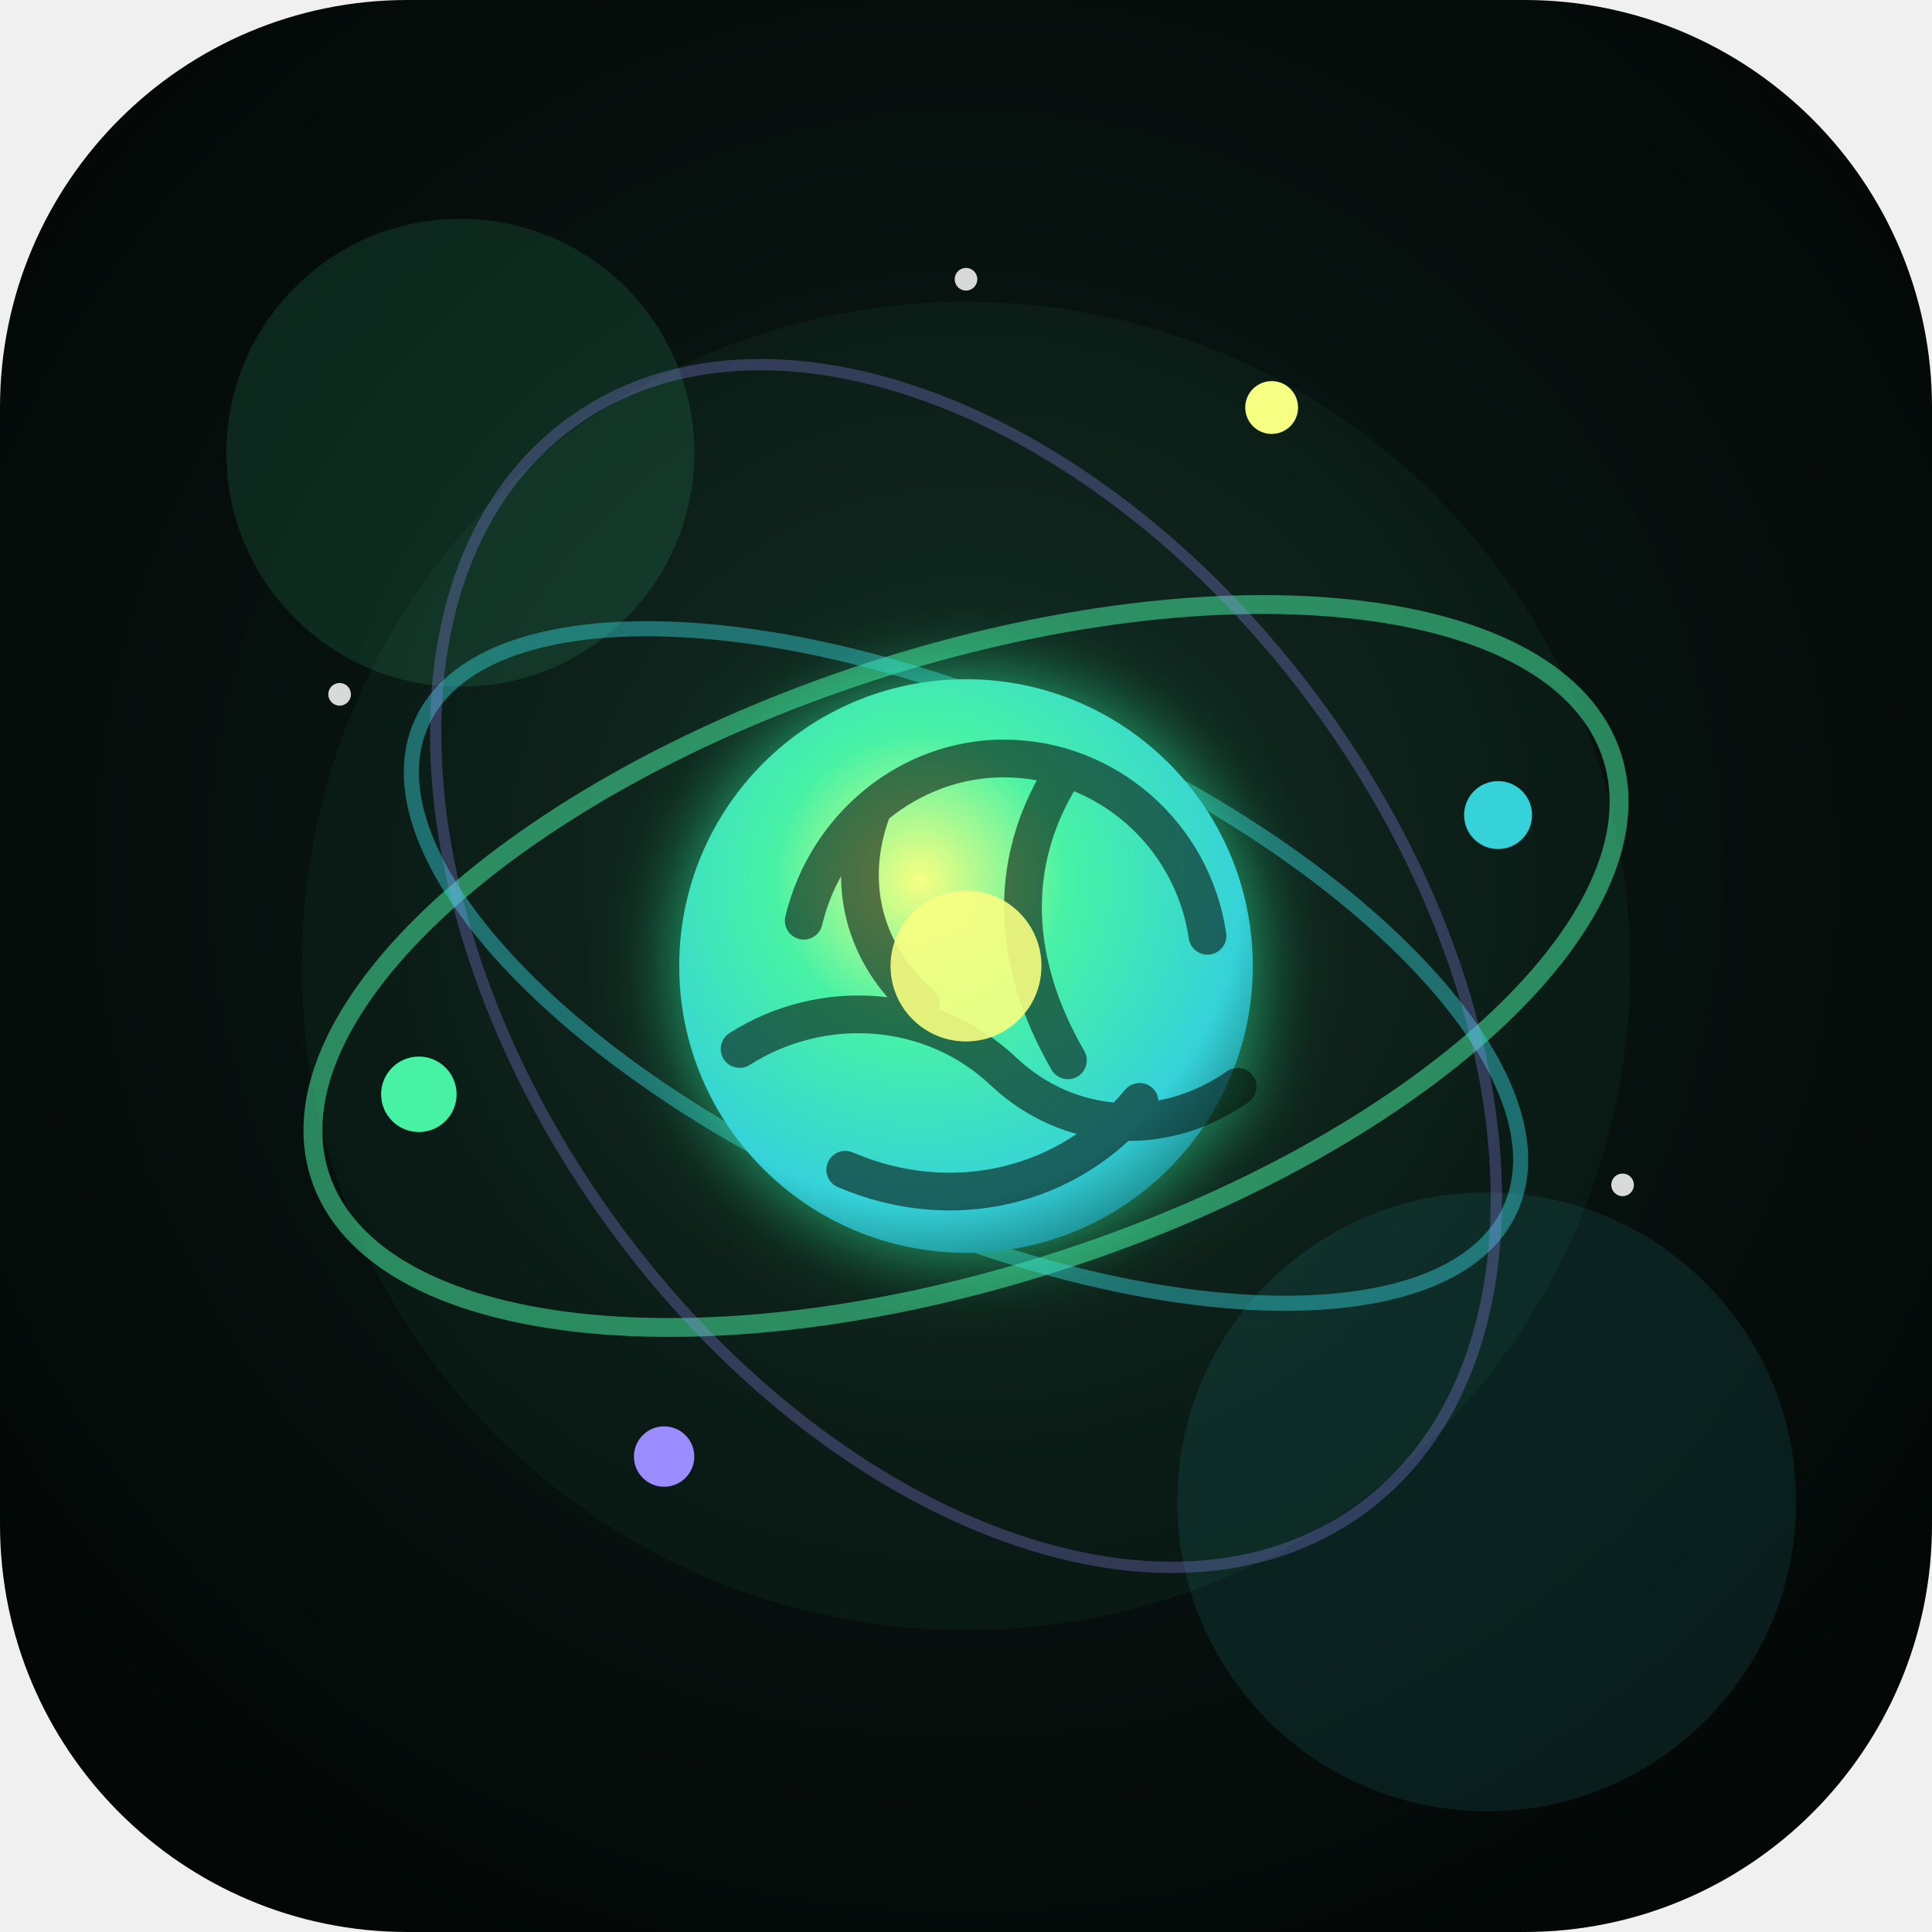
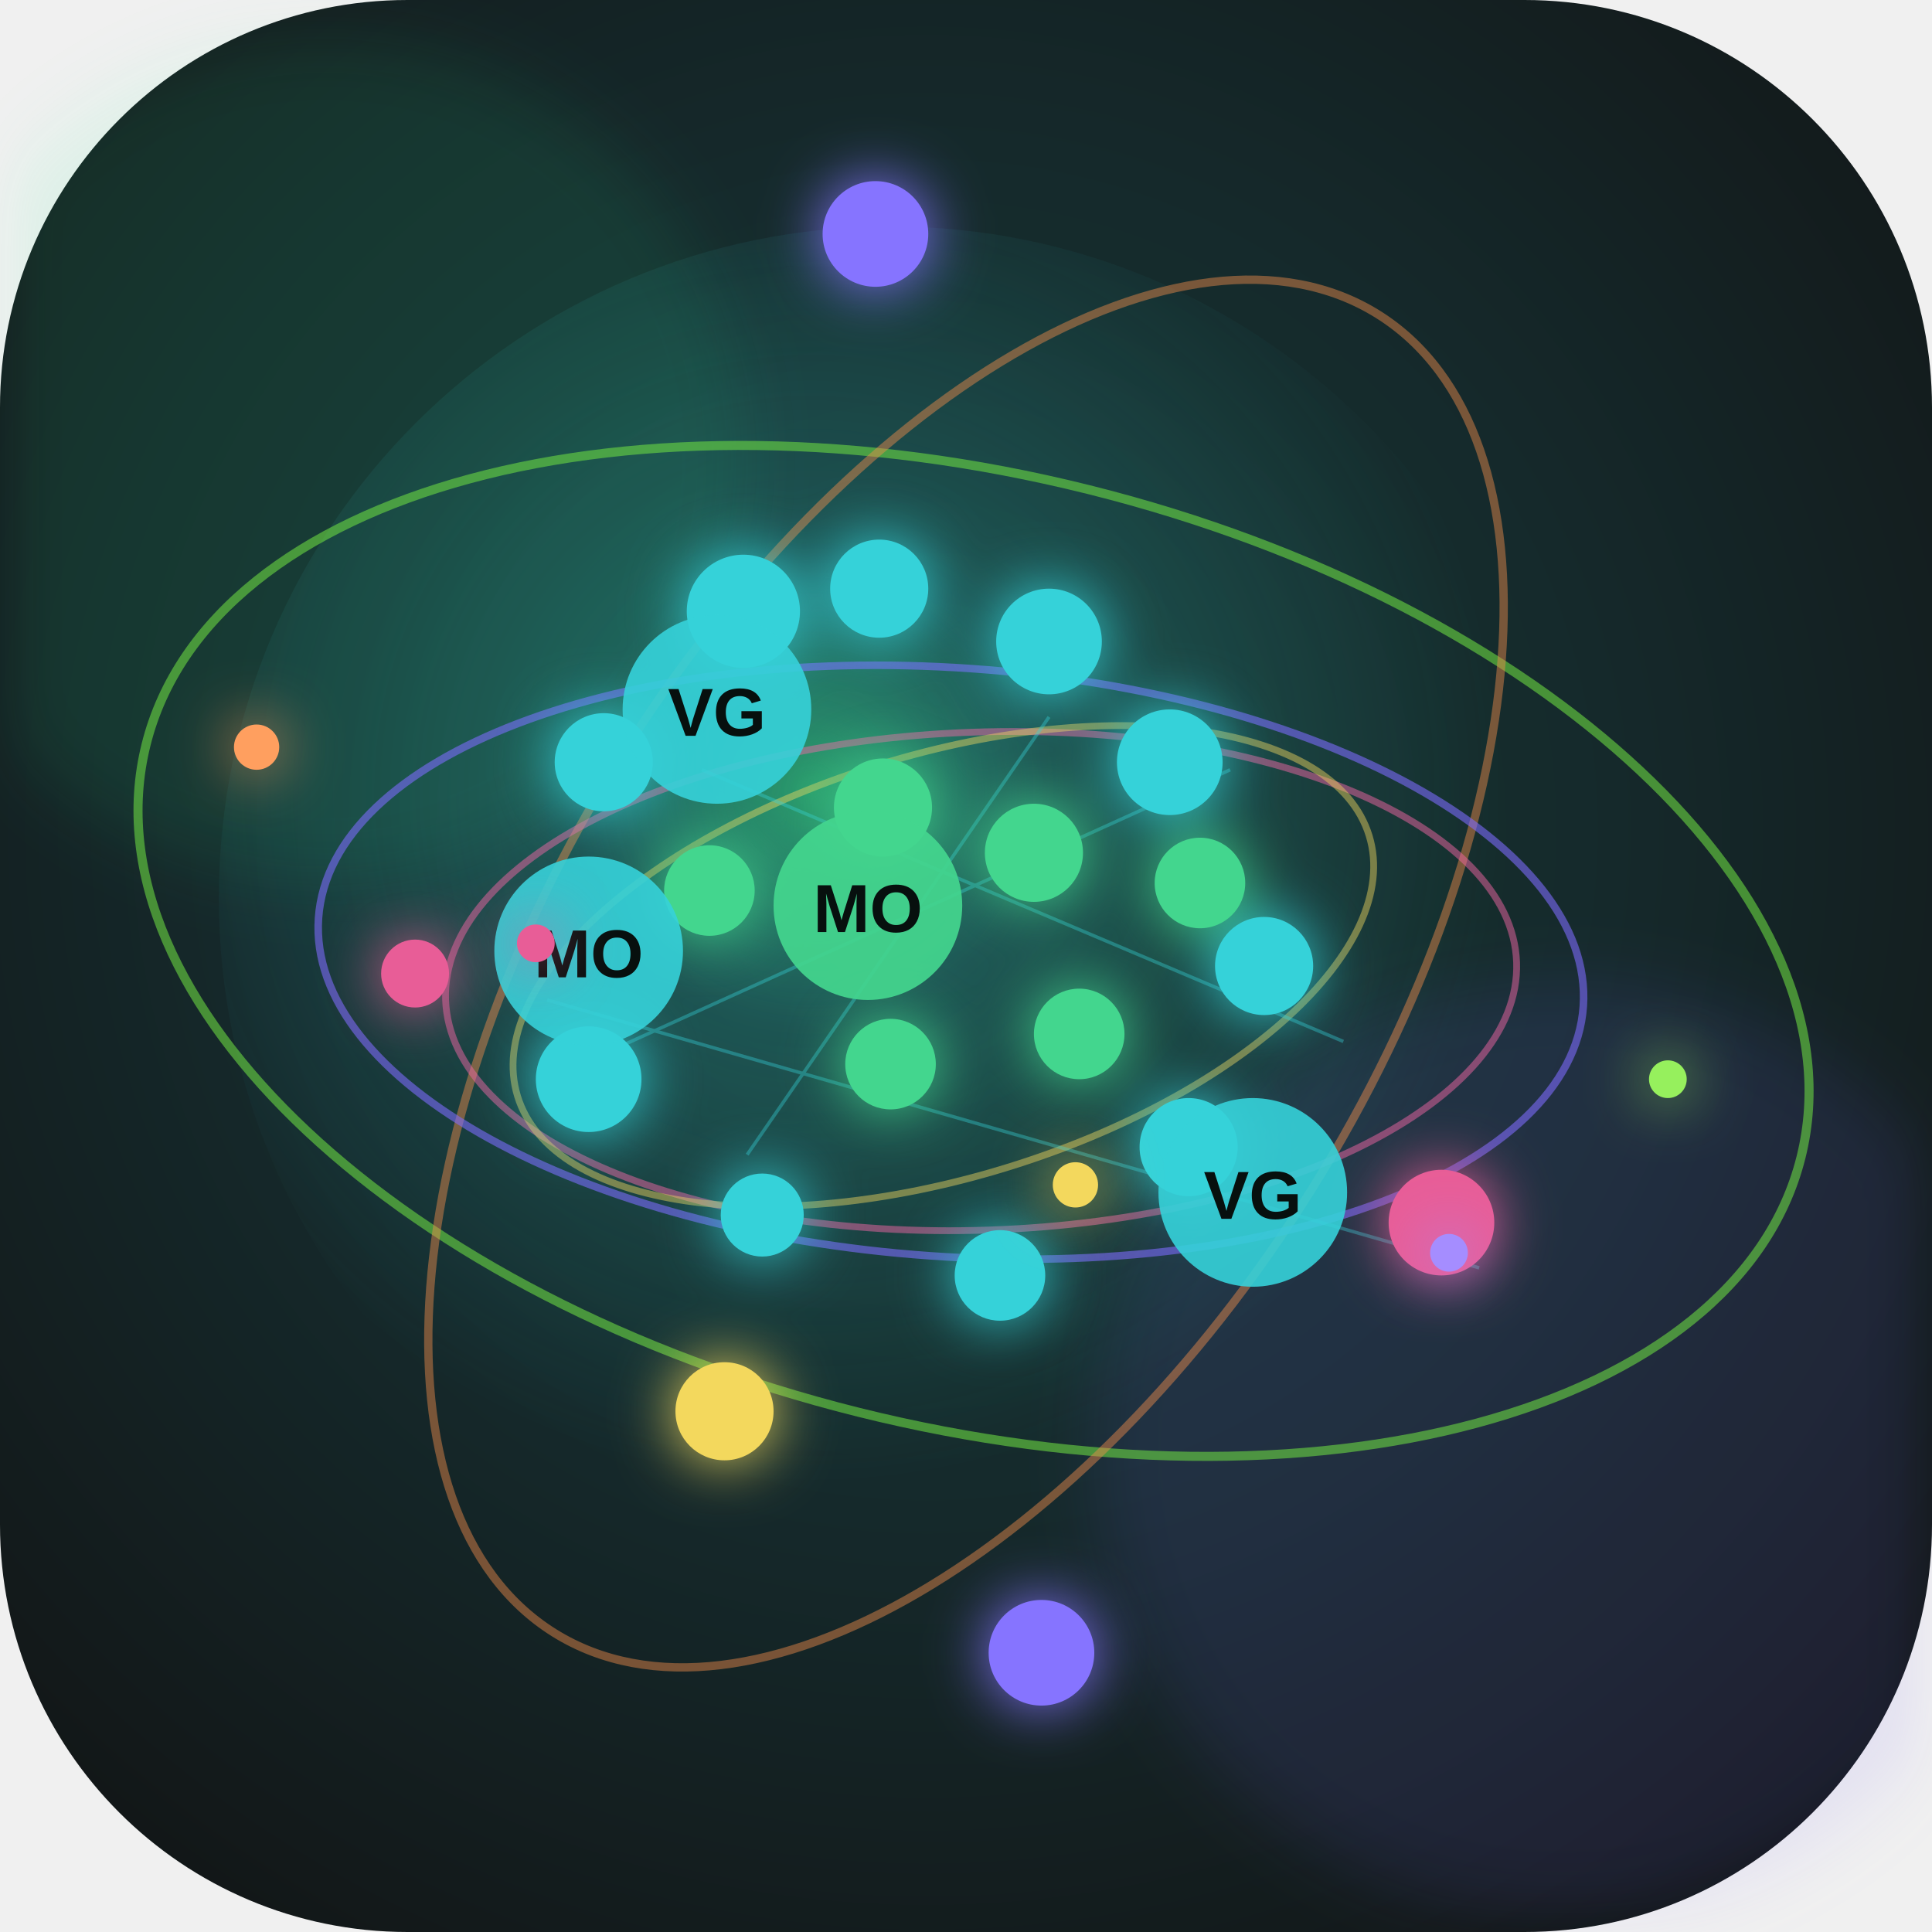
- <svg xmlns="http://www.w3.org/2000/svg" viewBox="0 0 512 512" role="img" aria-label="MVOG Lab orbital brain icon">
+ <svg xmlns="http://www.w3.org/2000/svg" viewBox="0 0 512 512" role="img" aria-label="MVOG Lab orbital brain logo">
  <defs>
-     <radialGradient id="bg" cx="50%" cy="45%" r="70%">
-       <stop offset="0" stop-color="#11261f" />
-       <stop offset="0.45" stop-color="#07120f" />
-       <stop offset="1" stop-color="#020504" />
+     <radialGradient id="bg" cx="48%" cy="43%" r="80%">
+       <stop offset="0" stop-color="#17372e" />
+       <stop offset="0.42" stop-color="#152a2c" />
+       <stop offset="0.78" stop-color="#13191a" />
+       <stop offset="1" stop-color="#0a0d0c" />
    </radialGradient>
-     <radialGradient id="core" cx="42%" cy="35%" r="72%">
-       <stop offset="0" stop-color="#f7ff82" />
-       <stop offset="0.35" stop-color="#48f2a5" />
-       <stop offset="0.78" stop-color="#35d2d9" />
-       <stop offset="1" stop-color="#167b7e" />
+     <radialGradient id="aura" cx="44%" cy="42%" r="52%">
+       <stop offset="0" stop-color="#39f29f" stop-opacity="0.54" />
+       <stop offset="0.34" stop-color="#35d2d9" stop-opacity="0.22" />
+       <stop offset="1" stop-color="#35d2d9" stop-opacity="0" />
    </radialGradient>
-     <filter id="softGlow" x="-60%" y="-60%" width="220%" height="220%" color-interpolation-filters="sRGB">
-       <feGaussianBlur stdDeviation="10" result="blur" />
-       <feColorMatrix in="blur" type="matrix" values="0 0 0 0 0.18 0 0 0 0 0.96 0 0 0 0 0.62 0 0 0 0.68 0" />
-       <feBlend in="SourceGraphic" />
+     <filter id="blur" x="-45%" y="-45%" width="190%" height="190%" color-interpolation-filters="sRGB">
+       <feGaussianBlur stdDeviation="9" />
+     </filter>
+     <filter id="nodeGlow" x="-80%" y="-80%" width="260%" height="260%" color-interpolation-filters="sRGB">
+       <feGaussianBlur stdDeviation="8" result="glow" />
+       <feBlend in="SourceGraphic" in2="glow" />
    </filter>
  </defs>
  <rect width="512" height="512" rx="108" fill="url(#bg)" />
-   <circle cx="256" cy="256" r="176" fill="#48f2a5" opacity="0.045" />
-   <circle cx="122" cy="120" r="62" fill="#48f2a5" opacity="0.12" />
-   <circle cx="394" cy="398" r="82" fill="#35d2d9" opacity="0.10" />
+   <circle cx="236" cy="238" r="178" fill="url(#aura)" />
+   <circle cx="414" cy="384" r="124" fill="#7d6bff" opacity="0.11" filter="url(#blur)" />
+   <circle cx="86" cy="122" r="112" fill="#2bf59a" opacity="0.09" filter="url(#blur)" />
  <g fill="none" stroke-linecap="round">
-     <ellipse cx="256" cy="256" rx="180" ry="82" stroke="#48f2a5" stroke-width="5" opacity="0.52" transform="rotate(-18 256 256)" />
-     <ellipse cx="256" cy="256" rx="158" ry="68" stroke="#35d2d9" stroke-width="4" opacity="0.45" transform="rotate(24 256 256)" />
-     <ellipse cx="256" cy="256" rx="116" ry="178" stroke="#9b8cff" stroke-width="3" opacity="0.28" transform="rotate(-36 256 256)" />
+     <ellipse cx="258" cy="252" rx="226" ry="126" stroke="#6ddd42" stroke-width="2.4" opacity="0.58" transform="rotate(14 258 252)" />
+     <ellipse cx="256" cy="258" rx="206" ry="108" stroke="#f08c4a" stroke-width="2.2" opacity="0.46" transform="rotate(-58 256 258)" />
+     <ellipse cx="252" cy="255" rx="168" ry="78" stroke="#7d6bff" stroke-width="2" opacity="0.58" transform="rotate(4 252 255)" />
+     <ellipse cx="260" cy="260" rx="142" ry="66" stroke="#f065a3" stroke-width="1.8" opacity="0.5" transform="rotate(-2 260 260)" />
+     <ellipse cx="250" cy="256" rx="118" ry="56" stroke="#f3d85d" stroke-width="1.8" opacity="0.45" transform="rotate(-17 250 256)" />
  </g>
-   <g filter="url(#softGlow)">
-     <circle cx="256" cy="256" r="76" fill="url(#core)" />
-     <path d="M213 244c6-25 28-43 53-43 27 0 50 20 54 47M196 278c22-14 51-12 70 6 17 16 42 18 62 4M231 215c-7 19-2 38 13 51M281 206c-14 23-13 49 2 75M224 310c28 12 59 5 78-18" fill="none" stroke="#05100b" stroke-width="10" stroke-linecap="round" opacity="0.58" />
-     <circle cx="256" cy="256" r="20" fill="#f7ff82" opacity="0.9" />
+   <g opacity="0.38" stroke="#35d2d9" stroke-width="0.9">
+     <path d="M154 282 326 204" />
+     <path d="M186 204 356 276" />
+     <path d="M198 306 278 190" />
+     <path d="M145 265 392 336" />
  </g>
-   <g>
-     <circle cx="111" cy="290" r="10" fill="#48f2a5" />
-     <circle cx="397" cy="216" r="9" fill="#35d2d9" />
-     <circle cx="337" cy="108" r="7" fill="#f7ff82" />
-     <circle cx="176" cy="386" r="8" fill="#9b8cff" />
-     <g fill="#ffffff" opacity="0.84">
-       <circle cx="256" cy="74" r="3" />
-       <circle cx="430" cy="314" r="3" />
-       <circle cx="90" cy="184" r="3" />
-     </g>
+   <g filter="url(#nodeGlow)">
+     <circle cx="110" cy="258" r="9" fill="#e85d97" />
+     <circle cx="160" cy="202" r="13" fill="#35d2d9" />
+     <circle cx="197" cy="162" r="15" fill="#35d2d9" />
+     <circle cx="233" cy="156" r="13" fill="#35d2d9" />
+     <circle cx="278" cy="170" r="14" fill="#35d2d9" />
+     <circle cx="310" cy="202" r="14" fill="#35d2d9" />
+     <circle cx="335" cy="256" r="13" fill="#35d2d9" />
+     <circle cx="315" cy="304" r="13" fill="#35d2d9" />
+     <circle cx="265" cy="338" r="12" fill="#35d2d9" />
+     <circle cx="202" cy="322" r="11" fill="#35d2d9" />
+     <circle cx="156" cy="286" r="14" fill="#35d2d9" />
+     <circle cx="382" cy="324" r="14" fill="#e85d97" />
+     <circle cx="192" cy="374" r="13" fill="#f3d85d" />
+     <circle cx="276" cy="438" r="14" fill="#8674ff" />
+     <circle cx="234" cy="214" r="13" fill="#43d68e" />
+     <circle cx="188" cy="236" r="12" fill="#43d68e" />
+     <circle cx="274" cy="226" r="13" fill="#43d68e" />
+     <circle cx="318" cy="234" r="12" fill="#43d68e" />
+     <circle cx="286" cy="274" r="12" fill="#43d68e" />
+     <circle cx="236" cy="282" r="12" fill="#43d68e" />
+   </g>
+   <g font-family="Arial, Helvetica, sans-serif" font-size="18" font-weight="900" text-anchor="middle" fill="#07100e">
+     <circle cx="156" cy="252" r="25" fill="#35d2d9" opacity="0.9" />
+     <text x="156" y="259">MO</text>
+     <circle cx="190" cy="188" r="25" fill="#35d2d9" opacity="0.9" />
+     <text x="190" y="195">VG</text>
+     <circle cx="230" cy="240" r="25" fill="#43d68e" opacity="0.92" />
+     <text x="230" y="247">MO</text>
+     <circle cx="332" cy="316" r="25" fill="#35d2d9" opacity="0.9" />
+     <text x="332" y="323">VG</text>
+   </g>
+   <g filter="url(#nodeGlow)">
+     <circle cx="442" cy="286" r="5" fill="#96f05d" />
+     <circle cx="384" cy="332" r="5" fill="#a58dff" />
+     <circle cx="142" cy="250" r="5" fill="#e85d97" />
+     <circle cx="285" cy="314" r="6" fill="#f3d85d" />
+     <circle cx="68" cy="198" r="6" fill="#ff9f5f" />
+     <circle cx="232" cy="62" r="14" fill="#8674ff" />
  </g>
</svg>
